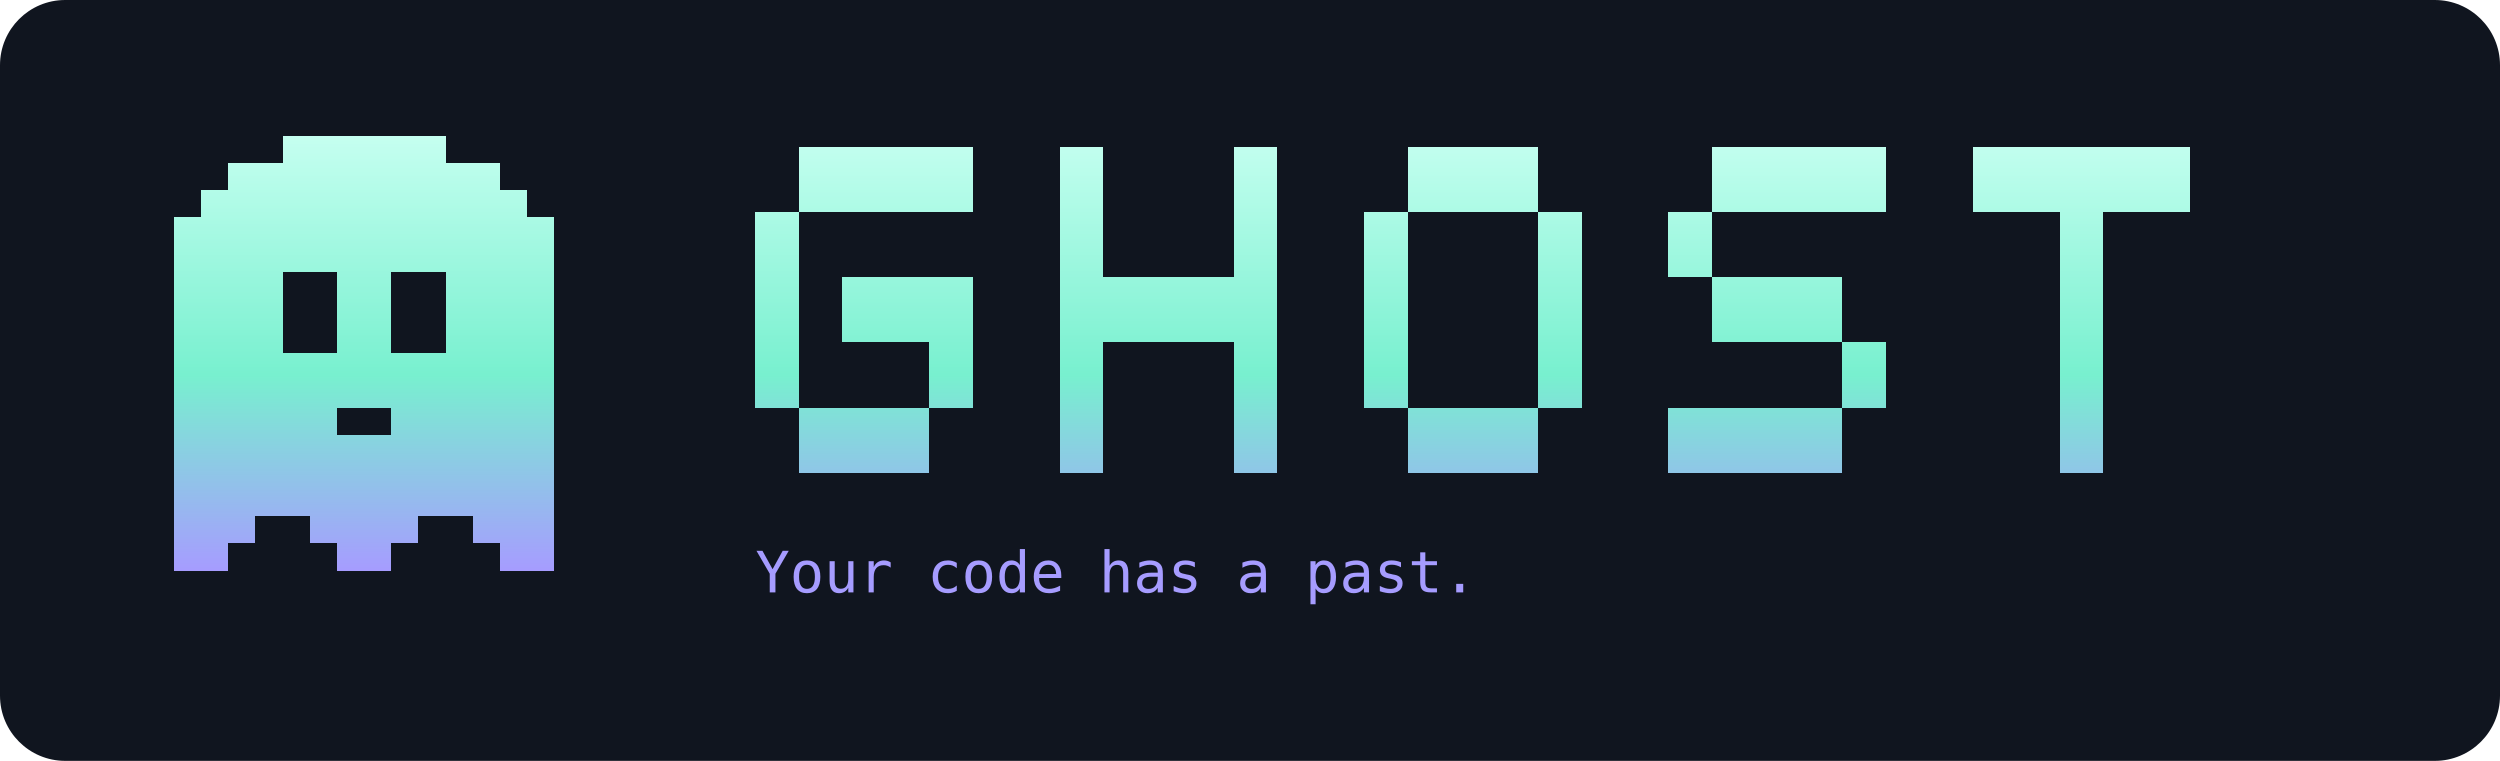
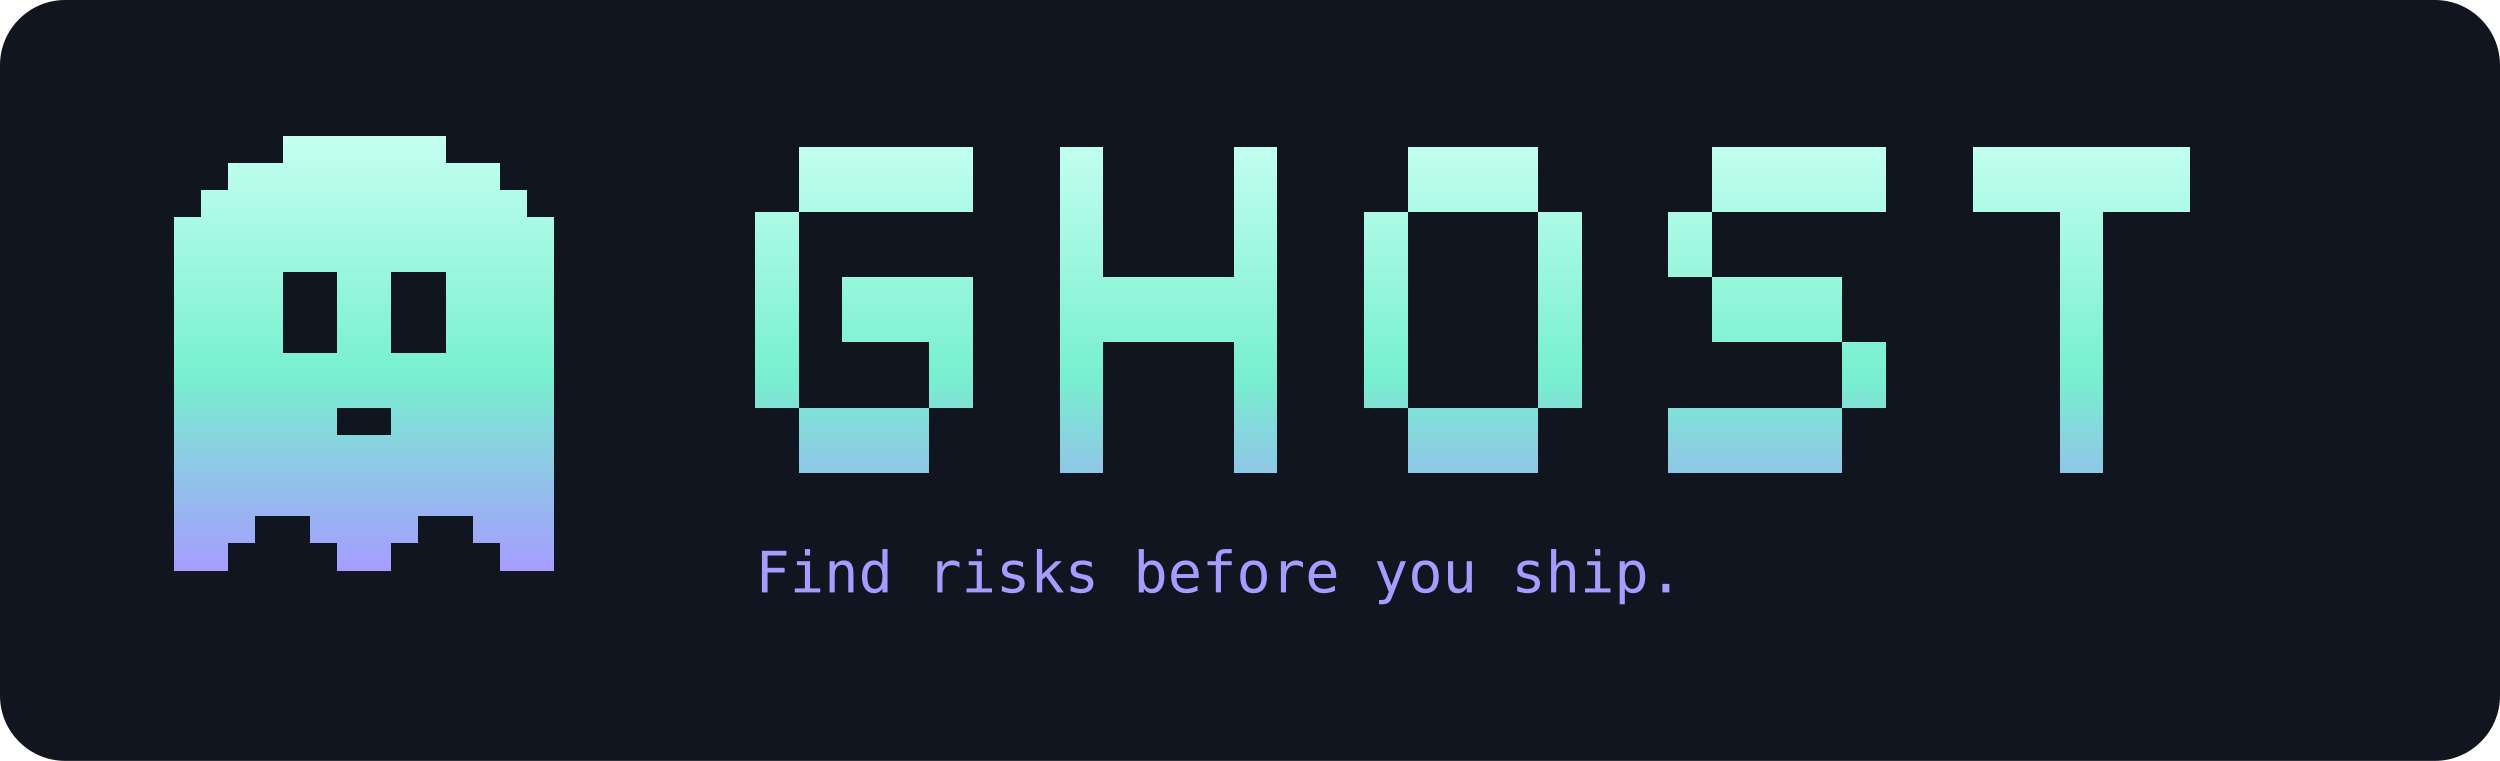
<svg xmlns="http://www.w3.org/2000/svg" width="920" height="280" viewBox="0 0 920 280" role="img" aria-labelledby="title desc">
  <defs>
    <linearGradient id="spectral" gradientUnits="userSpaceOnUse" x1="0" y1="50" x2="0" y2="210">
      <stop stop-color="#c5fff0" />
      <stop offset=".55" stop-color="#78f0cf" />
      <stop offset="1" stop-color="#a69cff" />
    </linearGradient>
  </defs>
  <rect width="920" height="280" rx="24" fill="#10151f" />
  <g fill="url(#spectral)" shape-rendering="crispEdges">
    <rect x="104" y="50" width="10" height="10" />
    <rect x="114" y="50" width="10" height="10" />
    <rect x="124" y="50" width="10" height="10" />
    <rect x="134" y="50" width="10" height="10" />
    <rect x="144" y="50" width="10" height="10" />
    <rect x="154" y="50" width="10" height="10" />
    <rect x="84" y="60" width="10" height="10" />
    <rect x="94" y="60" width="10" height="10" />
    <rect x="104" y="60" width="10" height="10" />
    <rect x="114" y="60" width="10" height="10" />
    <rect x="124" y="60" width="10" height="10" />
    <rect x="134" y="60" width="10" height="10" />
    <rect x="144" y="60" width="10" height="10" />
    <rect x="154" y="60" width="10" height="10" />
    <rect x="164" y="60" width="10" height="10" />
    <rect x="174" y="60" width="10" height="10" />
    <rect x="74" y="70" width="10" height="10" />
    <rect x="84" y="70" width="10" height="10" />
    <rect x="94" y="70" width="10" height="10" />
    <rect x="104" y="70" width="10" height="10" />
    <rect x="114" y="70" width="10" height="10" />
    <rect x="124" y="70" width="10" height="10" />
    <rect x="134" y="70" width="10" height="10" />
    <rect x="144" y="70" width="10" height="10" />
    <rect x="154" y="70" width="10" height="10" />
    <rect x="164" y="70" width="10" height="10" />
    <rect x="174" y="70" width="10" height="10" />
    <rect x="184" y="70" width="10" height="10" />
    <rect x="64" y="80" width="10" height="10" />
    <rect x="74" y="80" width="10" height="10" />
    <rect x="84" y="80" width="10" height="10" />
    <rect x="94" y="80" width="10" height="10" />
    <rect x="104" y="80" width="10" height="10" />
    <rect x="114" y="80" width="10" height="10" />
    <rect x="124" y="80" width="10" height="10" />
    <rect x="134" y="80" width="10" height="10" />
    <rect x="144" y="80" width="10" height="10" />
    <rect x="154" y="80" width="10" height="10" />
    <rect x="164" y="80" width="10" height="10" />
    <rect x="174" y="80" width="10" height="10" />
    <rect x="184" y="80" width="10" height="10" />
    <rect x="194" y="80" width="10" height="10" />
    <rect x="64" y="90" width="10" height="10" />
    <rect x="74" y="90" width="10" height="10" />
    <rect x="84" y="90" width="10" height="10" />
    <rect x="94" y="90" width="10" height="10" />
    <rect x="104" y="90" width="10" height="10" />
    <rect x="114" y="90" width="10" height="10" />
    <rect x="124" y="90" width="10" height="10" />
    <rect x="134" y="90" width="10" height="10" />
    <rect x="144" y="90" width="10" height="10" />
    <rect x="154" y="90" width="10" height="10" />
    <rect x="164" y="90" width="10" height="10" />
    <rect x="174" y="90" width="10" height="10" />
    <rect x="184" y="90" width="10" height="10" />
    <rect x="194" y="90" width="10" height="10" />
    <rect x="64" y="100" width="10" height="10" />
    <rect x="74" y="100" width="10" height="10" />
    <rect x="84" y="100" width="10" height="10" />
    <rect x="94" y="100" width="10" height="10" />
    <rect x="124" y="100" width="10" height="10" />
    <rect x="134" y="100" width="10" height="10" />
    <rect x="164" y="100" width="10" height="10" />
    <rect x="174" y="100" width="10" height="10" />
    <rect x="184" y="100" width="10" height="10" />
    <rect x="194" y="100" width="10" height="10" />
    <rect x="64" y="110" width="10" height="10" />
    <rect x="74" y="110" width="10" height="10" />
    <rect x="84" y="110" width="10" height="10" />
    <rect x="94" y="110" width="10" height="10" />
    <rect x="124" y="110" width="10" height="10" />
    <rect x="134" y="110" width="10" height="10" />
    <rect x="164" y="110" width="10" height="10" />
    <rect x="174" y="110" width="10" height="10" />
    <rect x="184" y="110" width="10" height="10" />
    <rect x="194" y="110" width="10" height="10" />
    <rect x="64" y="120" width="10" height="10" />
    <rect x="74" y="120" width="10" height="10" />
    <rect x="84" y="120" width="10" height="10" />
    <rect x="94" y="120" width="10" height="10" />
    <rect x="124" y="120" width="10" height="10" />
    <rect x="134" y="120" width="10" height="10" />
    <rect x="164" y="120" width="10" height="10" />
    <rect x="174" y="120" width="10" height="10" />
    <rect x="184" y="120" width="10" height="10" />
    <rect x="194" y="120" width="10" height="10" />
    <rect x="64" y="130" width="10" height="10" />
    <rect x="74" y="130" width="10" height="10" />
    <rect x="84" y="130" width="10" height="10" />
    <rect x="94" y="130" width="10" height="10" />
    <rect x="104" y="130" width="10" height="10" />
    <rect x="114" y="130" width="10" height="10" />
    <rect x="124" y="130" width="10" height="10" />
    <rect x="134" y="130" width="10" height="10" />
    <rect x="144" y="130" width="10" height="10" />
    <rect x="154" y="130" width="10" height="10" />
    <rect x="164" y="130" width="10" height="10" />
    <rect x="174" y="130" width="10" height="10" />
    <rect x="184" y="130" width="10" height="10" />
    <rect x="194" y="130" width="10" height="10" />
    <rect x="64" y="140" width="10" height="10" />
    <rect x="74" y="140" width="10" height="10" />
    <rect x="84" y="140" width="10" height="10" />
    <rect x="94" y="140" width="10" height="10" />
    <rect x="104" y="140" width="10" height="10" />
    <rect x="114" y="140" width="10" height="10" />
    <rect x="124" y="140" width="10" height="10" />
    <rect x="134" y="140" width="10" height="10" />
    <rect x="144" y="140" width="10" height="10" />
    <rect x="154" y="140" width="10" height="10" />
    <rect x="164" y="140" width="10" height="10" />
    <rect x="174" y="140" width="10" height="10" />
    <rect x="184" y="140" width="10" height="10" />
    <rect x="194" y="140" width="10" height="10" />
    <rect x="64" y="150" width="10" height="10" />
    <rect x="74" y="150" width="10" height="10" />
    <rect x="84" y="150" width="10" height="10" />
    <rect x="94" y="150" width="10" height="10" />
    <rect x="104" y="150" width="10" height="10" />
    <rect x="114" y="150" width="10" height="10" />
    <rect x="144" y="150" width="10" height="10" />
    <rect x="154" y="150" width="10" height="10" />
    <rect x="164" y="150" width="10" height="10" />
    <rect x="174" y="150" width="10" height="10" />
    <rect x="184" y="150" width="10" height="10" />
    <rect x="194" y="150" width="10" height="10" />
    <rect x="64" y="160" width="10" height="10" />
    <rect x="74" y="160" width="10" height="10" />
    <rect x="84" y="160" width="10" height="10" />
    <rect x="94" y="160" width="10" height="10" />
    <rect x="104" y="160" width="10" height="10" />
    <rect x="114" y="160" width="10" height="10" />
    <rect x="124" y="160" width="10" height="10" />
    <rect x="134" y="160" width="10" height="10" />
    <rect x="144" y="160" width="10" height="10" />
    <rect x="154" y="160" width="10" height="10" />
    <rect x="164" y="160" width="10" height="10" />
    <rect x="174" y="160" width="10" height="10" />
    <rect x="184" y="160" width="10" height="10" />
    <rect x="194" y="160" width="10" height="10" />
    <rect x="64" y="170" width="10" height="10" />
    <rect x="74" y="170" width="10" height="10" />
    <rect x="84" y="170" width="10" height="10" />
    <rect x="94" y="170" width="10" height="10" />
    <rect x="104" y="170" width="10" height="10" />
    <rect x="114" y="170" width="10" height="10" />
    <rect x="124" y="170" width="10" height="10" />
    <rect x="134" y="170" width="10" height="10" />
    <rect x="144" y="170" width="10" height="10" />
    <rect x="154" y="170" width="10" height="10" />
    <rect x="164" y="170" width="10" height="10" />
    <rect x="174" y="170" width="10" height="10" />
    <rect x="184" y="170" width="10" height="10" />
    <rect x="194" y="170" width="10" height="10" />
    <rect x="64" y="180" width="10" height="10" />
    <rect x="74" y="180" width="10" height="10" />
    <rect x="84" y="180" width="10" height="10" />
    <rect x="94" y="180" width="10" height="10" />
    <rect x="104" y="180" width="10" height="10" />
    <rect x="114" y="180" width="10" height="10" />
    <rect x="124" y="180" width="10" height="10" />
    <rect x="134" y="180" width="10" height="10" />
    <rect x="144" y="180" width="10" height="10" />
    <rect x="154" y="180" width="10" height="10" />
    <rect x="164" y="180" width="10" height="10" />
    <rect x="174" y="180" width="10" height="10" />
    <rect x="184" y="180" width="10" height="10" />
    <rect x="194" y="180" width="10" height="10" />
    <rect x="64" y="190" width="10" height="10" />
    <rect x="74" y="190" width="10" height="10" />
    <rect x="84" y="190" width="10" height="10" />
    <rect x="114" y="190" width="10" height="10" />
    <rect x="124" y="190" width="10" height="10" />
    <rect x="134" y="190" width="10" height="10" />
    <rect x="144" y="190" width="10" height="10" />
    <rect x="174" y="190" width="10" height="10" />
    <rect x="184" y="190" width="10" height="10" />
    <rect x="194" y="190" width="10" height="10" />
    <rect x="64" y="200" width="10" height="10" />
    <rect x="74" y="200" width="10" height="10" />
    <rect x="124" y="200" width="10" height="10" />
    <rect x="134" y="200" width="10" height="10" />
    <rect x="184" y="200" width="10" height="10" />
    <rect x="194" y="200" width="10" height="10" />
  </g>
  <g fill="url(#spectral)" shape-rendering="crispEdges">
    <rect x="294" y="54" width="16" height="24" />
    <rect x="310" y="54" width="16" height="24" />
    <rect x="326" y="54" width="16" height="24" />
    <rect x="342" y="54" width="16" height="24" />
    <rect x="390" y="54" width="16" height="24" />
    <rect x="454" y="54" width="16" height="24" />
    <rect x="518" y="54" width="16" height="24" />
    <rect x="534" y="54" width="16" height="24" />
    <rect x="550" y="54" width="16" height="24" />
    <rect x="630" y="54" width="16" height="24" />
    <rect x="646" y="54" width="16" height="24" />
    <rect x="662" y="54" width="16" height="24" />
    <rect x="678" y="54" width="16" height="24" />
    <rect x="726" y="54" width="16" height="24" />
    <rect x="742" y="54" width="16" height="24" />
    <rect x="758" y="54" width="16" height="24" />
    <rect x="774" y="54" width="16" height="24" />
    <rect x="790" y="54" width="16" height="24" />
    <rect x="278" y="78" width="16" height="24" />
    <rect x="390" y="78" width="16" height="24" />
    <rect x="454" y="78" width="16" height="24" />
    <rect x="502" y="78" width="16" height="24" />
    <rect x="566" y="78" width="16" height="24" />
    <rect x="614" y="78" width="16" height="24" />
    <rect x="758" y="78" width="16" height="24" />
    <rect x="278" y="102" width="16" height="24" />
    <rect x="310" y="102" width="16" height="24" />
    <rect x="326" y="102" width="16" height="24" />
    <rect x="342" y="102" width="16" height="24" />
    <rect x="390" y="102" width="16" height="24" />
    <rect x="406" y="102" width="16" height="24" />
    <rect x="422" y="102" width="16" height="24" />
    <rect x="438" y="102" width="16" height="24" />
    <rect x="454" y="102" width="16" height="24" />
    <rect x="502" y="102" width="16" height="24" />
    <rect x="566" y="102" width="16" height="24" />
    <rect x="630" y="102" width="16" height="24" />
    <rect x="646" y="102" width="16" height="24" />
    <rect x="662" y="102" width="16" height="24" />
    <rect x="758" y="102" width="16" height="24" />
    <rect x="278" y="126" width="16" height="24" />
    <rect x="342" y="126" width="16" height="24" />
    <rect x="390" y="126" width="16" height="24" />
    <rect x="454" y="126" width="16" height="24" />
    <rect x="502" y="126" width="16" height="24" />
    <rect x="566" y="126" width="16" height="24" />
    <rect x="678" y="126" width="16" height="24" />
    <rect x="758" y="126" width="16" height="24" />
    <rect x="294" y="150" width="16" height="24" />
    <rect x="310" y="150" width="16" height="24" />
    <rect x="326" y="150" width="16" height="24" />
    <rect x="390" y="150" width="16" height="24" />
    <rect x="454" y="150" width="16" height="24" />
    <rect x="518" y="150" width="16" height="24" />
    <rect x="534" y="150" width="16" height="24" />
    <rect x="550" y="150" width="16" height="24" />
    <rect x="614" y="150" width="16" height="24" />
    <rect x="630" y="150" width="16" height="24" />
    <rect x="646" y="150" width="16" height="24" />
    <rect x="662" y="150" width="16" height="24" />
    <rect x="758" y="150" width="16" height="24" />
  </g>
-   <text x="278" y="218" font-family="ui-monospace, SFMono-Regular, Menlo, monospace" font-size="21" fill="#a69cff">Your code has a past.</text>
+   <text x="278" y="218" font-family="ui-monospace, SFMono-Regular, Menlo, monospace" font-size="21" fill="#a69cff">Find risks before you ship.</text>
</svg>
